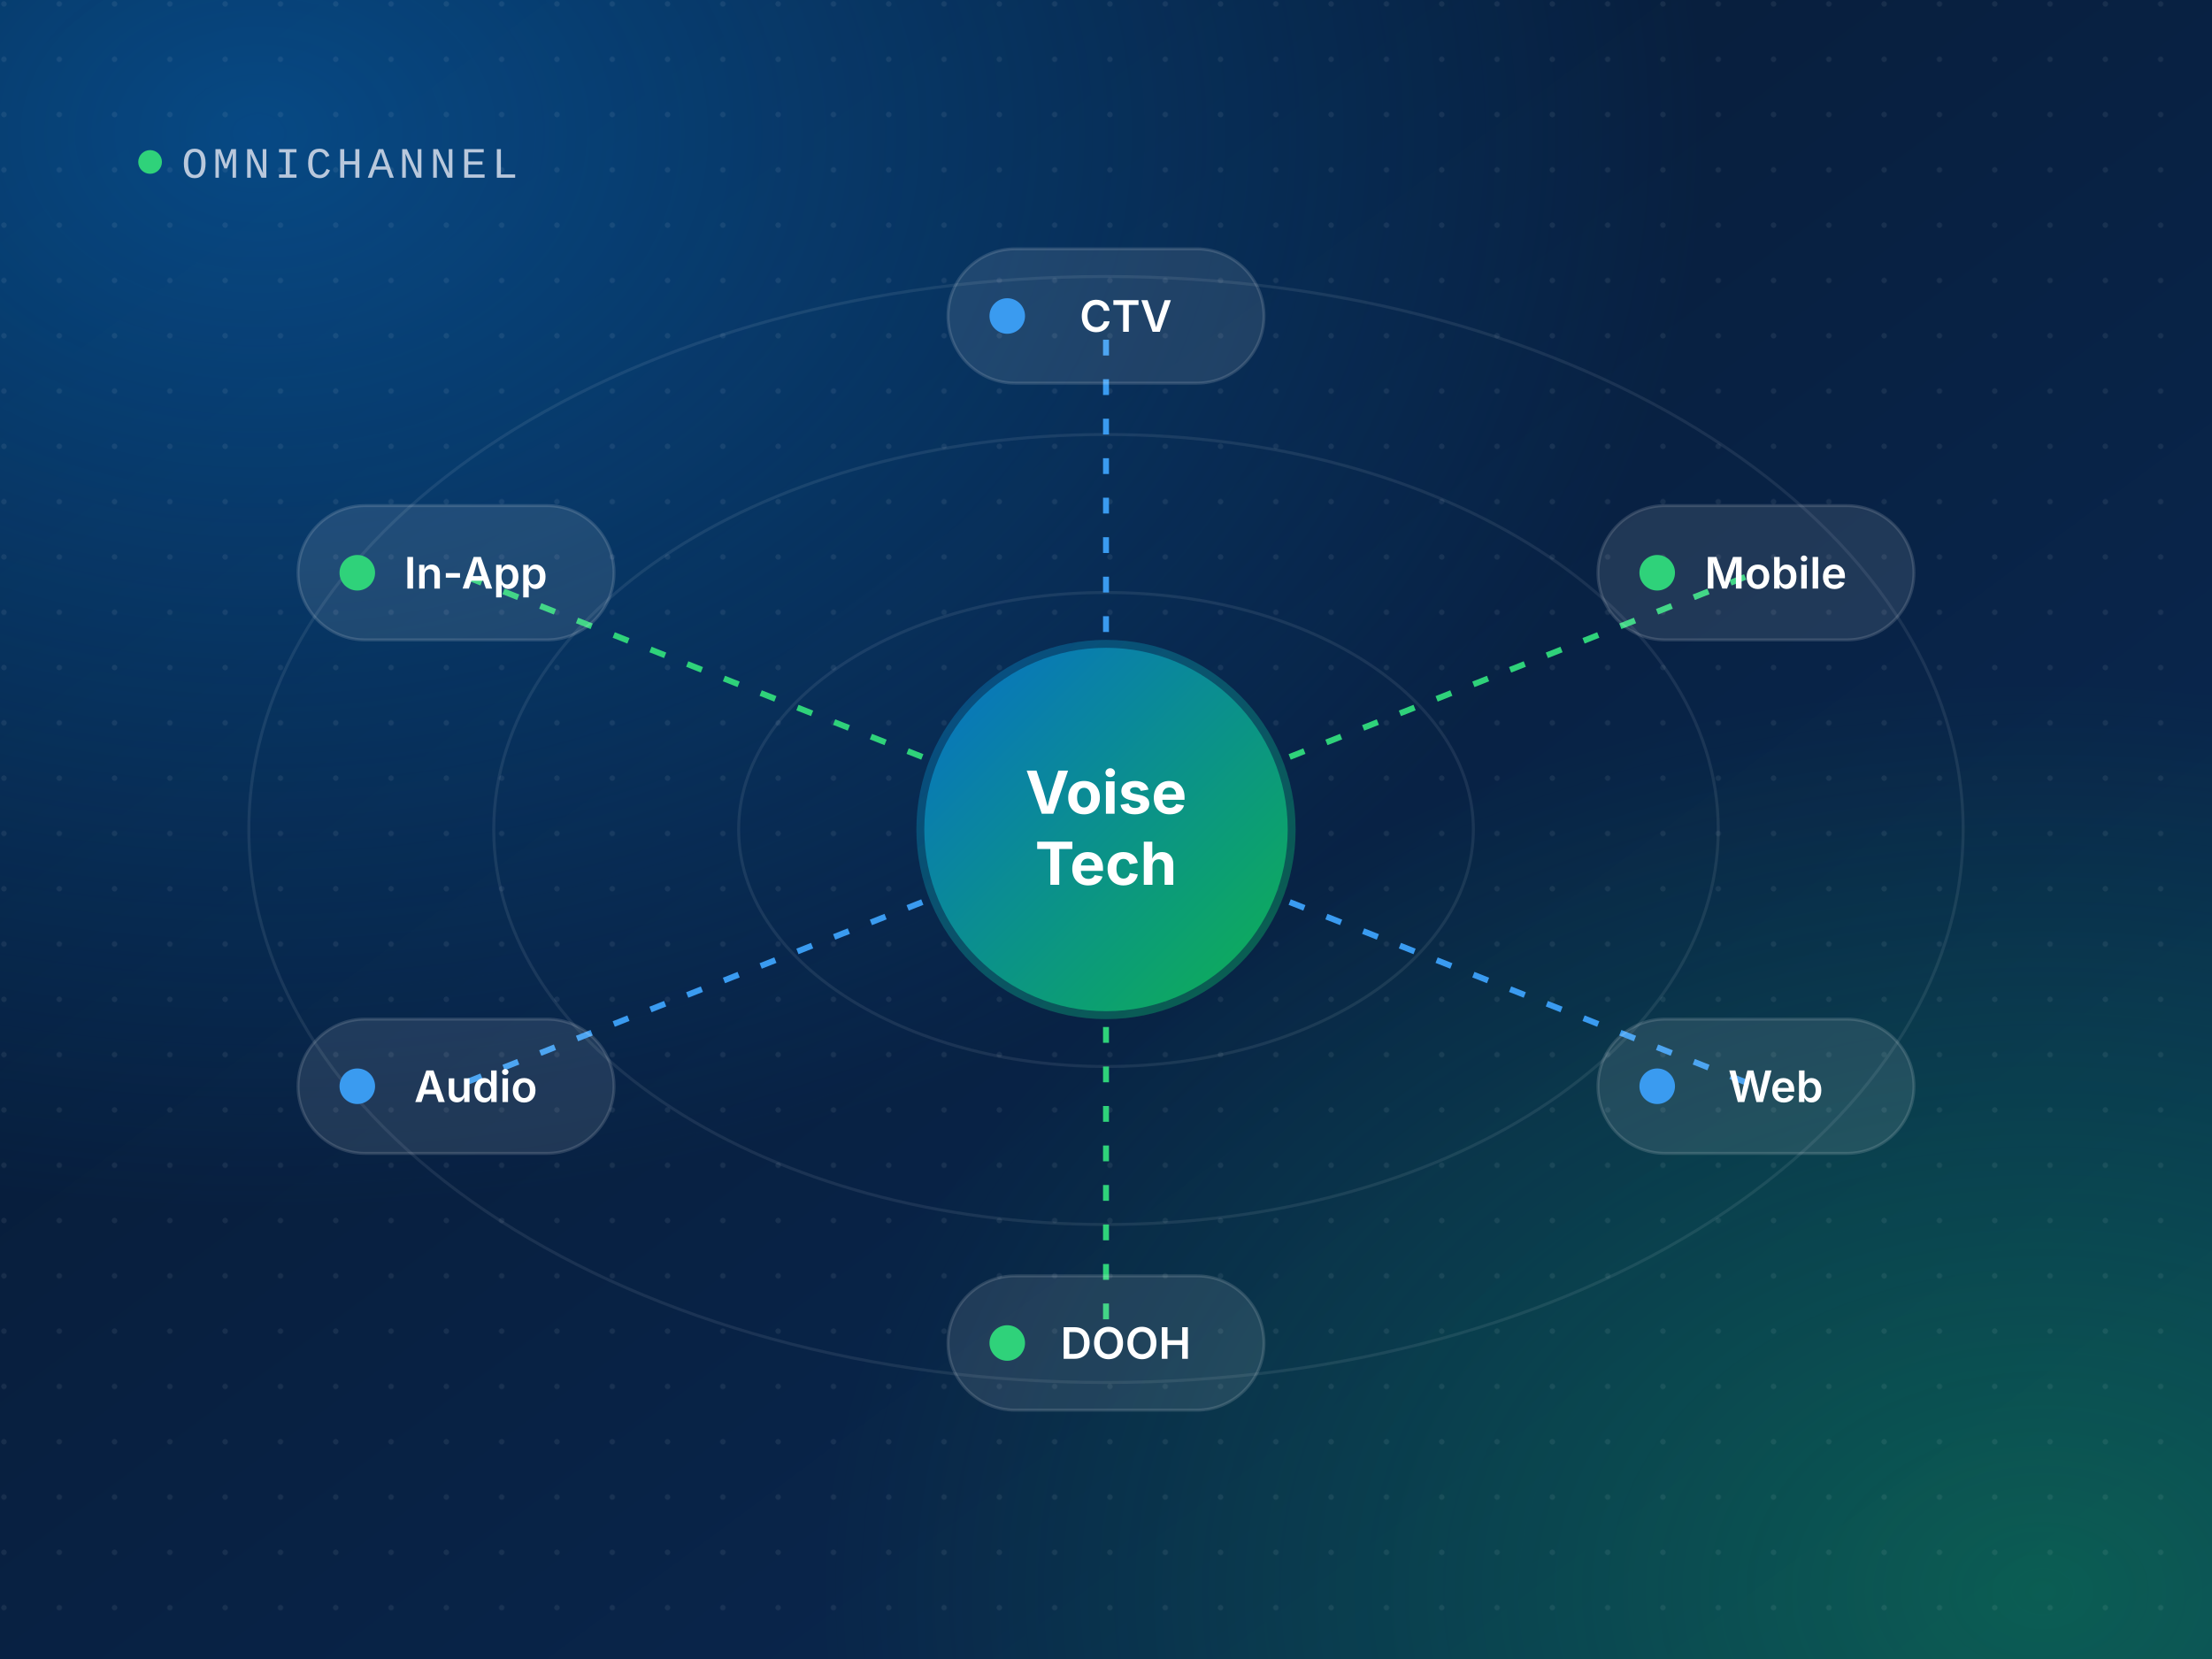
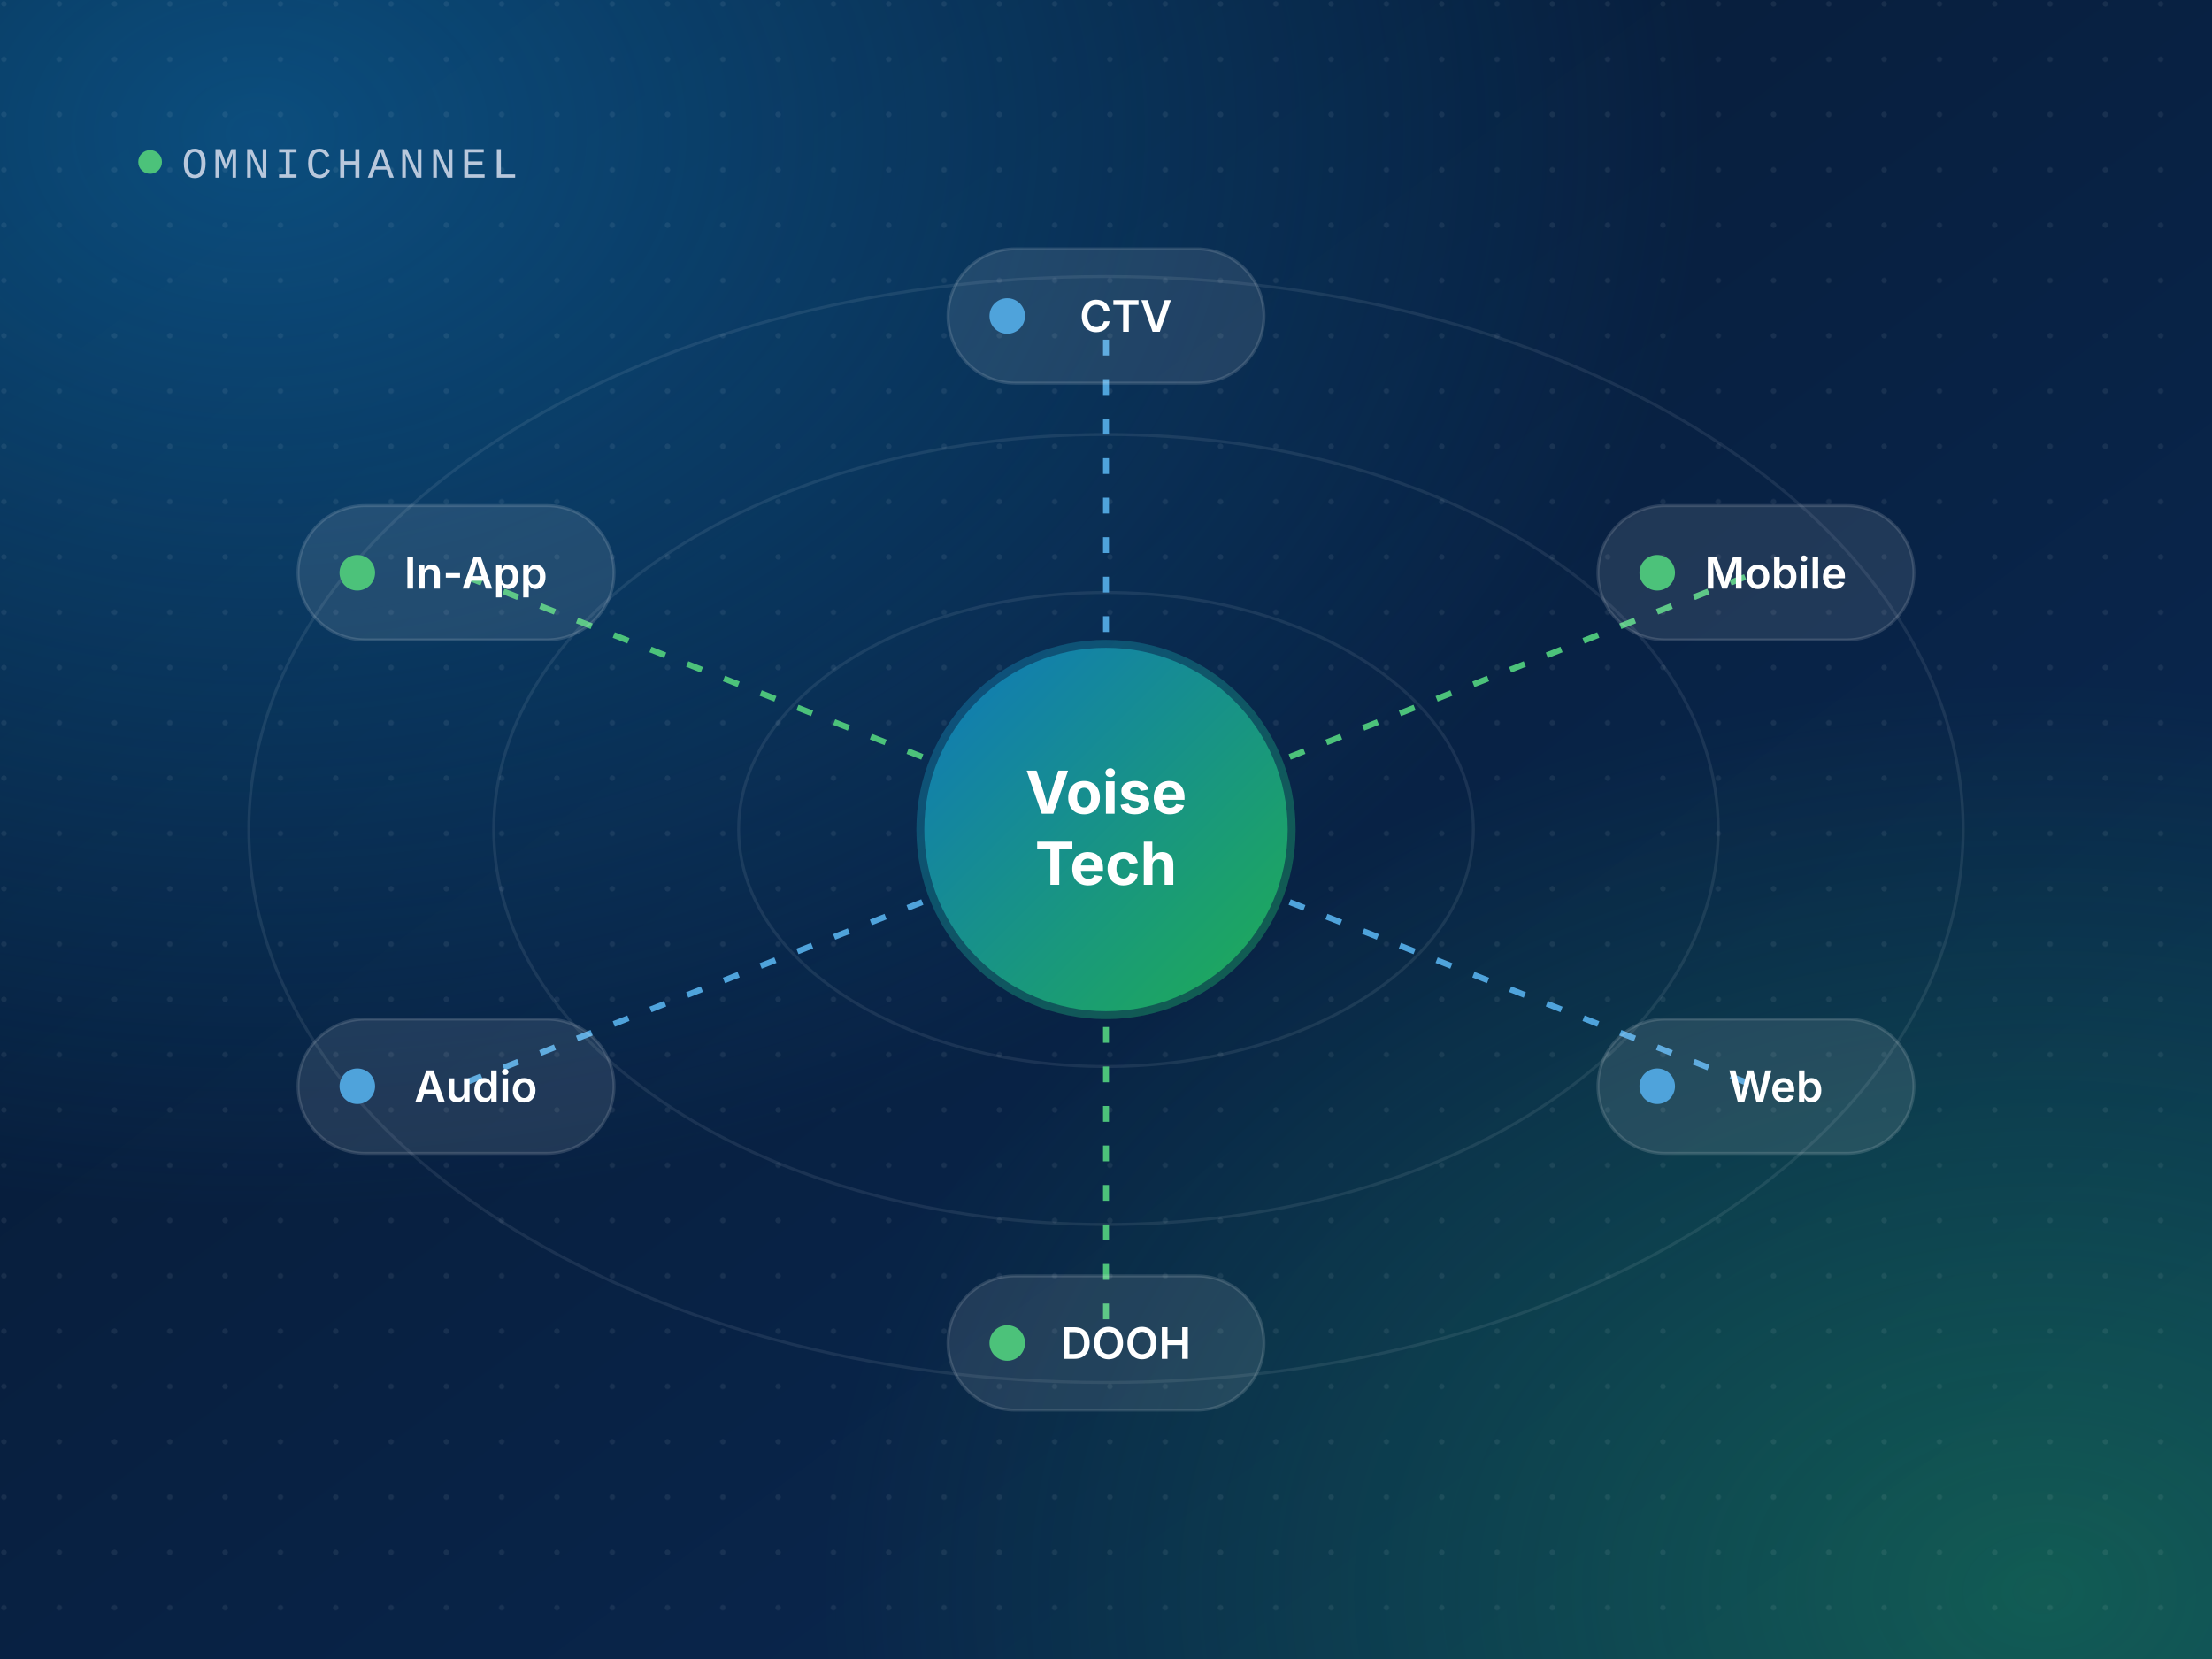
<svg xmlns="http://www.w3.org/2000/svg" viewBox="0 0 1120 840" width="1120" height="840">
  <defs>
    <linearGradient id="bg" x1="0" y1="0" x2="1" y2="1">
      <stop offset="0" stop-color="#06172e" />
      <stop offset="1" stop-color="#0a2b57" />
    </linearGradient>
    <radialGradient id="gb" cx="12%" cy="8%" r="65%">
-       <stop offset="0" stop-color="#0870c7" stop-opacity=".55" />
-       <stop offset="1" stop-color="#0870c7" stop-opacity="0" />
+       <stop offset="0" stop-color="#1078bb" stop-opacity=".55" />
+       <stop offset="1" stop-color="#1078bb" stop-opacity="0" />
    </radialGradient>
    <radialGradient id="gg" cx="92%" cy="96%" r="55%">
-       <stop offset="0" stop-color="#0eb151" stop-opacity=".38" />
-       <stop offset="1" stop-color="#0eb151" stop-opacity="0" />
+       <stop offset="0" stop-color="#1fad53" stop-opacity=".38" />
+       <stop offset="1" stop-color="#1fad53" stop-opacity="0" />
    </radialGradient>
    <pattern id="dots" width="28" height="28" patternUnits="userSpaceOnUse">
      <circle cx="2" cy="2" r="1.4" fill="#fff" fill-opacity=".07" />
    </pattern>
    <linearGradient id="brand" x1="0" y1="0" x2="1" y2="1">
-       <stop offset="0" stop-color="#0870c7" />
-       <stop offset="1" stop-color="#0eb151" />
+       <stop offset="0" stop-color="#1078bb" />
+       <stop offset="1" stop-color="#1fad53" />
    </linearGradient>
    <linearGradient id="area" x1="0" y1="0" x2="0" y2="1">
-       <stop offset="0" stop-color="#2fd27a" stop-opacity=".45" />
-       <stop offset="1" stop-color="#2fd27a" stop-opacity="0" />
+       <stop offset="0" stop-color="#4cc27a" stop-opacity=".45" />
+       <stop offset="1" stop-color="#4cc27a" stop-opacity="0" />
    </linearGradient>
  </defs>
  <style>
.flow{stroke-dasharray:8 12;animation:flow 1.4s linear infinite}
@keyframes flow{to{stroke-dashoffset:-40}}
.pulse{transform-box:fill-box;transform-origin:center;animation:pulse 2.6s ease-out infinite}
@keyframes pulse{0%{transform:scale(.7);opacity:.7}100%{transform:scale(2.3);opacity:0}}

@media (prefers-reduced-motion:reduce){*{animation:none!important}}
</style>
  <rect width="1120" height="840" fill="url(#bg)" />
  <rect width="1120" height="840" fill="url(#gb)" />
  <rect width="1120" height="840" fill="url(#gg)" />
  <rect width="1120" height="840" fill="url(#dots)" />
  <ellipse cx="560" cy="420" rx="186" ry="120" fill="none" stroke="#fff" stroke-opacity=".08" stroke-width="1.5" />
  <ellipse cx="560" cy="420" rx="310" ry="200" fill="none" stroke="#fff" stroke-opacity=".08" stroke-width="1.5" />
  <ellipse cx="560" cy="420" rx="434" ry="280" fill="none" stroke="#fff" stroke-opacity=".08" stroke-width="1.5" />
-   <path d="M560 420 L560 160" stroke="#3a9bf0" stroke-width="3" class="flow" style="animation-delay:-0s" />
+   <path d="M560 420 L560 160" stroke="#4fa3db" stroke-width="3" class="flow" style="animation-delay:-0s" />
  <rect x="480" y="126" width="160" height="68" rx="34" fill="#fff" fill-opacity="0.1" stroke="#fff" stroke-opacity=".14" stroke-width="1.5" />
-   <circle cx="510" cy="160" r="9" fill="#3a9bf0" />
+   <circle cx="510" cy="160" r="9" fill="#4fa3db" />
  <text x="570" y="168" font-size="22" font-weight="600" fill="#fff" fill-opacity="1" text-anchor="middle" letter-spacing="0" font-family="Inter, 'Segoe UI', Roboto, Arial, sans-serif">CTV</text>
-   <path d="M560 420 L889 290" stroke="#2fd27a" stroke-width="3" class="flow" style="animation-delay:-0.2s" />
+   <path d="M560 420 L889 290" stroke="#4cc27a" stroke-width="3" class="flow" style="animation-delay:-0.2s" />
  <rect x="809.09" y="256" width="160" height="68" rx="34" fill="#fff" fill-opacity="0.1" stroke="#fff" stroke-opacity=".14" stroke-width="1.5" />
-   <circle cx="839.09" cy="290" r="9" fill="#2fd27a" />
+   <circle cx="839.09" cy="290" r="9" fill="#4cc27a" />
  <text x="899.09" y="298" font-size="22" font-weight="600" fill="#fff" fill-opacity="1" text-anchor="middle" letter-spacing="0" font-family="Inter, 'Segoe UI', Roboto, Arial, sans-serif">Mobile</text>
-   <path d="M560 420 L889 550" stroke="#3a9bf0" stroke-width="3" class="flow" style="animation-delay:-0.4s" />
+   <path d="M560 420 L889 550" stroke="#4fa3db" stroke-width="3" class="flow" style="animation-delay:-0.4s" />
  <rect x="809.09" y="516" width="160" height="68" rx="34" fill="#fff" fill-opacity="0.1" stroke="#fff" stroke-opacity=".14" stroke-width="1.5" />
-   <circle cx="839.09" cy="550" r="9" fill="#3a9bf0" />
+   <circle cx="839.09" cy="550" r="9" fill="#4fa3db" />
  <text x="899.09" y="558" font-size="22" font-weight="600" fill="#fff" fill-opacity="1" text-anchor="middle" letter-spacing="0" font-family="Inter, 'Segoe UI', Roboto, Arial, sans-serif">Web</text>
-   <path d="M560 420 L560 680" stroke="#2fd27a" stroke-width="3" class="flow" style="animation-delay:-0.6s" />
+   <path d="M560 420 L560 680" stroke="#4cc27a" stroke-width="3" class="flow" style="animation-delay:-0.6s" />
  <rect x="480" y="646" width="160" height="68" rx="34" fill="#fff" fill-opacity="0.1" stroke="#fff" stroke-opacity=".14" stroke-width="1.5" />
-   <circle cx="510" cy="680" r="9" fill="#2fd27a" />
+   <circle cx="510" cy="680" r="9" fill="#4cc27a" />
  <text x="570" y="688" font-size="22" font-weight="600" fill="#fff" fill-opacity="1" text-anchor="middle" letter-spacing="0" font-family="Inter, 'Segoe UI', Roboto, Arial, sans-serif">DOOH</text>
-   <path d="M560 420 L231 550" stroke="#3a9bf0" stroke-width="3" class="flow" style="animation-delay:-0.8s" />
+   <path d="M560 420 L231 550" stroke="#4fa3db" stroke-width="3" class="flow" style="animation-delay:-0.8s" />
  <rect x="150.91" y="516" width="160" height="68" rx="34" fill="#fff" fill-opacity="0.1" stroke="#fff" stroke-opacity=".14" stroke-width="1.5" />
-   <circle cx="180.91" cy="550" r="9" fill="#3a9bf0" />
+   <circle cx="180.91" cy="550" r="9" fill="#4fa3db" />
  <text x="240.91" y="558" font-size="22" font-weight="600" fill="#fff" fill-opacity="1" text-anchor="middle" letter-spacing="0" font-family="Inter, 'Segoe UI', Roboto, Arial, sans-serif">Audio</text>
-   <path d="M560 420 L231 290" stroke="#2fd27a" stroke-width="3" class="flow" style="animation-delay:-1s" />
+   <path d="M560 420 L231 290" stroke="#4cc27a" stroke-width="3" class="flow" style="animation-delay:-1s" />
  <rect x="150.91" y="256" width="160" height="68" rx="34" fill="#fff" fill-opacity="0.1" stroke="#fff" stroke-opacity=".14" stroke-width="1.5" />
-   <circle cx="180.91" cy="290" r="9" fill="#2fd27a" />
+   <circle cx="180.91" cy="290" r="9" fill="#4cc27a" />
  <text x="240.91" y="298" font-size="22" font-weight="600" fill="#fff" fill-opacity="1" text-anchor="middle" letter-spacing="0" font-family="Inter, 'Segoe UI', Roboto, Arial, sans-serif">In-App</text>
  <circle cx="560" cy="420" r="96" fill="url(#brand)" fill-opacity=".25" class="pulse" />
  <circle cx="560" cy="420" r="96" fill="url(#brand)" fill-opacity=".25" class="pulse" style="animation-delay:-1.3s" />
  <circle cx="560" cy="420" r="92" fill="url(#brand)" />
  <text x="560" y="412" font-size="30" font-weight="700" fill="#fff" fill-opacity="1" text-anchor="middle" letter-spacing="0" font-family="Inter, 'Segoe UI', Roboto, Arial, sans-serif">Voise</text>
  <text x="560" y="448" font-size="30" font-weight="700" fill="#fff" fill-opacity="1" text-anchor="middle" letter-spacing="0" font-family="Inter, 'Segoe UI', Roboto, Arial, sans-serif">Tech</text>
-   <circle cx="76" cy="82" r="6" fill="#2fd27a" />
+   <circle cx="76" cy="82" r="6" fill="#4cc27a" />
  <text x="92" y="90" font-size="22" font-weight="500" fill="#b9c8dc" fill-opacity="1" text-anchor="start" letter-spacing="2.5" font-family="'JetBrains Mono', Consolas, 'Courier New', monospace">OMNICHANNEL</text>
</svg>
